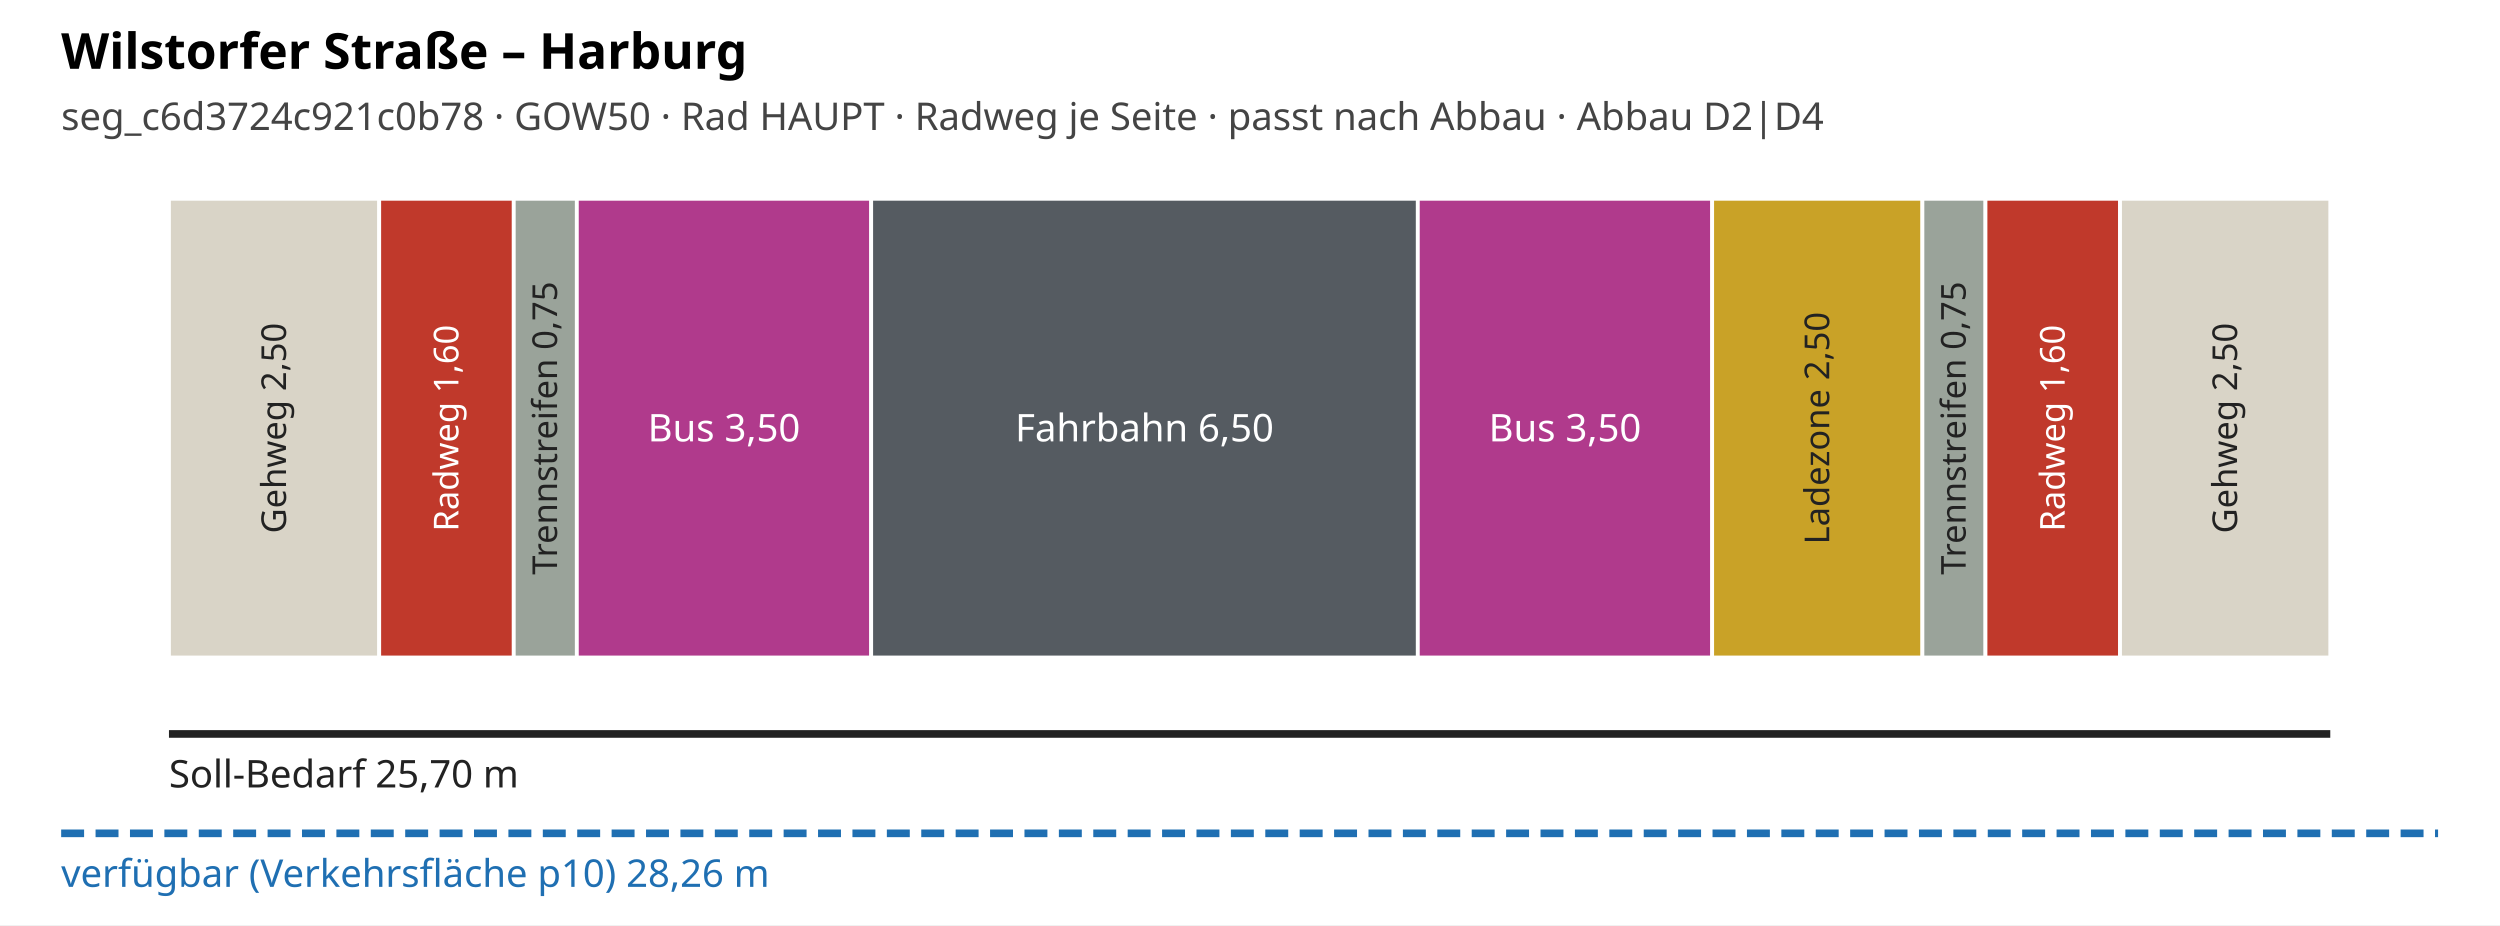
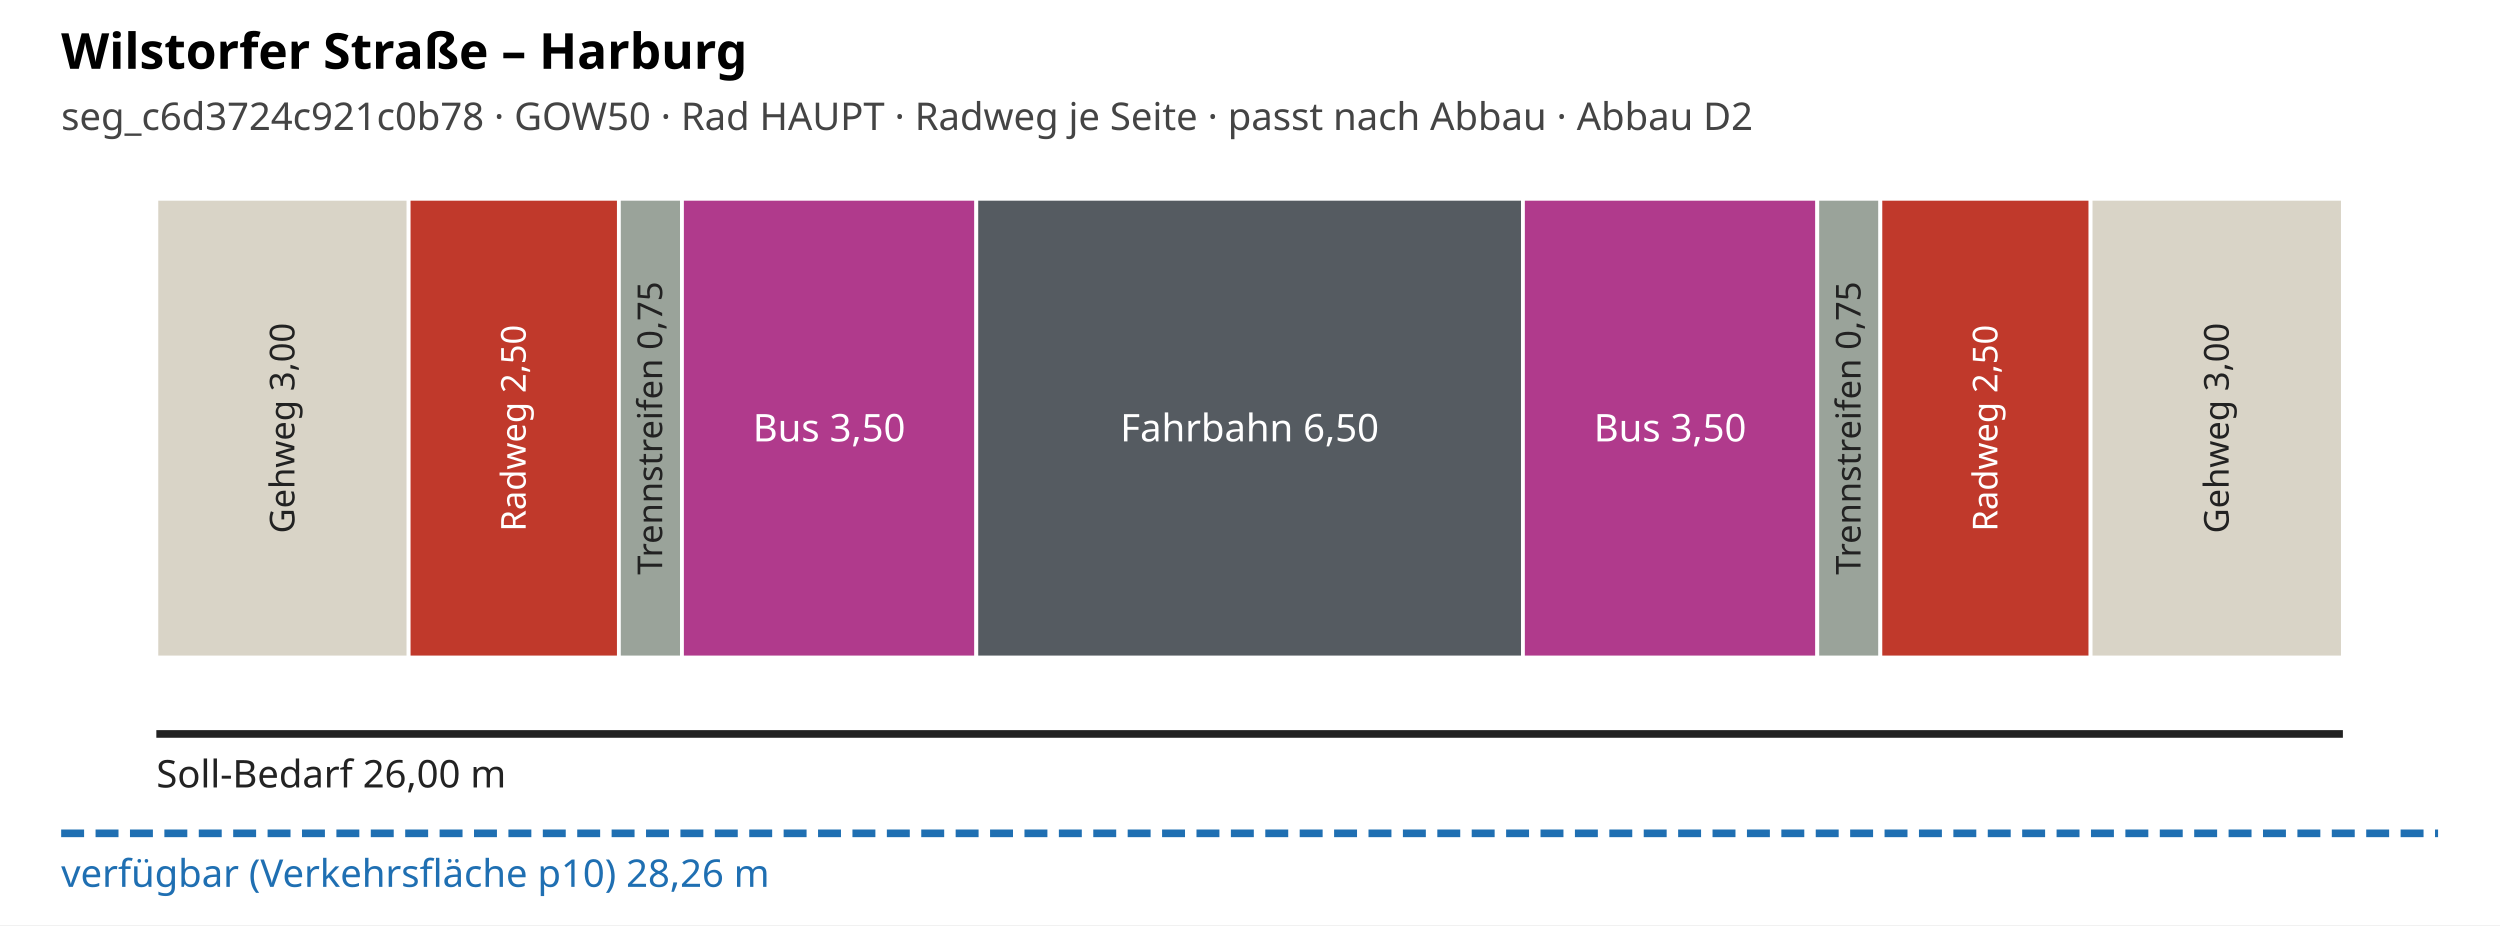
<svg xmlns="http://www.w3.org/2000/svg" width="654" height="242" viewBox="0 0 654 242" font-family="sans-serif" font-size="10">
  <rect x="0" y="0" width="654" height="242" fill="#ffffff" />
  <text x="16.0" y="18" font-size="13" font-weight="bold">Wilstorfer Straße – Harburg</text>
-   <text x="16.0" y="34" fill="#444">seg_c6d3724c921c0b78 · GOW50 · Rad HAUPT · Radweg je Seite · passt nach Abbau · Abbau D2|D4</text>
-   <rect x="44.2" y="52.0" width="55.0" height="120.0" fill="#d9d4c7" stroke="#ffffff" stroke-width="1" data-element="sidewalk" data-width-m="2.50" />
-   <text transform="translate(71.7,112.0) rotate(-90)" text-anchor="middle" dominant-baseline="middle" fill="#222" font-size="9">Gehweg 2,50</text>
-   <rect x="99.2" y="52.0" width="35.2" height="120.0" fill="#c0392b" stroke="#ffffff" stroke-width="1" data-element="cycle_track" data-width-m="1.60" />
-   <text transform="translate(116.8,112.0) rotate(-90)" text-anchor="middle" dominant-baseline="middle" fill="#ffffff" font-size="9">Radweg 1,60</text>
-   <rect x="134.4" y="52.0" width="16.5" height="120.0" fill="#9aa39a" stroke="#ffffff" stroke-width="1" data-element="buffer_cycle_carriageway" data-width-m="0.75" />
-   <text transform="translate(142.6,112.0) rotate(-90)" text-anchor="middle" dominant-baseline="middle" fill="#222" font-size="9">Trennstreifen 0,75</text>
-   <rect x="150.9" y="52.0" width="77.0" height="120.0" fill="#b03a8c" stroke="#ffffff" stroke-width="1" data-element="bus_lane" data-width-m="3.50" />
-   <text x="189.4" y="112.0" text-anchor="middle" dominant-baseline="middle" fill="#ffffff">Bus 3,50</text>
-   <rect x="227.9" y="52.0" width="143.0" height="120.0" fill="#555b61" stroke="#ffffff" stroke-width="1" data-element="carriageway" data-width-m="6.50" />
-   <text x="299.4" y="112.0" text-anchor="middle" dominant-baseline="middle" fill="#ffffff">Fahrbahn 6,50</text>
-   <rect x="370.9" y="52.0" width="77.0" height="120.0" fill="#b03a8c" stroke="#ffffff" stroke-width="1" data-element="bus_lane" data-width-m="3.50" />
-   <text x="409.4" y="112.0" text-anchor="middle" dominant-baseline="middle" fill="#ffffff">Bus 3,50</text>
-   <rect x="447.9" y="52.0" width="55.0" height="120.0" fill="#c9a227" stroke="#ffffff" stroke-width="1" data-element="loading_zone" data-width-m="2.50" />
-   <text transform="translate(475.4,112.0) rotate(-90)" text-anchor="middle" dominant-baseline="middle" fill="#222" font-size="9">Ladezone 2,50</text>
-   <rect x="502.9" y="52.0" width="16.5" height="120.0" fill="#9aa39a" stroke="#ffffff" stroke-width="1" data-element="buffer_cycle_carriageway" data-width-m="0.75" />
-   <text transform="translate(511.1,112.0) rotate(-90)" text-anchor="middle" dominant-baseline="middle" fill="#222" font-size="9">Trennstreifen 0,75</text>
-   <rect x="519.4" y="52.0" width="35.2" height="120.0" fill="#c0392b" stroke="#ffffff" stroke-width="1" data-element="cycle_track" data-width-m="1.60" />
-   <text transform="translate(537.0,112.0) rotate(-90)" text-anchor="middle" dominant-baseline="middle" fill="#ffffff" font-size="9">Radweg 1,60</text>
-   <rect x="554.6" y="52.0" width="55.0" height="120.0" fill="#d9d4c7" stroke="#ffffff" stroke-width="1" data-element="sidewalk" data-width-m="2.50" />
-   <text transform="translate(582.1,112.0) rotate(-90)" text-anchor="middle" dominant-baseline="middle" fill="#222" font-size="9">Gehweg 2,50</text>
-   <text x="44.2" y="206.0" fill="#222">Soll-Bedarf 25,70 m</text>
-   <line x1="44.2" y1="192.0" x2="609.6" y2="192.0" stroke="#222" stroke-width="2" />
+   <text x="16.0" y="34" fill="#444">seg_c6d3724c921c0b78 · GOW50 · Rad HAUPT · Radweg je Seite · passt nach Abbau · Abbau D2</text>
+   <rect x="40.9" y="52.0" width="66.0" height="120.0" fill="#d9d4c7" stroke="#ffffff" stroke-width="1" data-element="sidewalk" data-width-m="3.00" />
+   <text transform="translate(73.9,112.0) rotate(-90)" text-anchor="middle" dominant-baseline="middle" fill="#222" font-size="9">Gehweg 3,00</text>
+   <rect x="106.9" y="52.0" width="55.0" height="120.0" fill="#c0392b" stroke="#ffffff" stroke-width="1" data-element="cycle_track" data-width-m="2.50" />
+   <text transform="translate(134.4,112.0) rotate(-90)" text-anchor="middle" dominant-baseline="middle" fill="#ffffff" font-size="9">Radweg 2,50</text>
+   <rect x="161.9" y="52.0" width="16.5" height="120.0" fill="#9aa39a" stroke="#ffffff" stroke-width="1" data-element="buffer_cycle_carriageway" data-width-m="0.75" />
+   <text transform="translate(170.1,112.0) rotate(-90)" text-anchor="middle" dominant-baseline="middle" fill="#222" font-size="9">Trennstreifen 0,75</text>
+   <rect x="178.4" y="52.0" width="77.0" height="120.0" fill="#b03a8c" stroke="#ffffff" stroke-width="1" data-element="bus_lane" data-width-m="3.50" />
+   <text x="216.9" y="112.0" text-anchor="middle" dominant-baseline="middle" fill="#ffffff">Bus 3,50</text>
+   <rect x="255.4" y="52.0" width="143.0" height="120.0" fill="#555b61" stroke="#ffffff" stroke-width="1" data-element="carriageway" data-width-m="6.50" />
+   <text x="326.9" y="112.0" text-anchor="middle" dominant-baseline="middle" fill="#ffffff">Fahrbahn 6,50</text>
+   <rect x="398.4" y="52.0" width="77.0" height="120.0" fill="#b03a8c" stroke="#ffffff" stroke-width="1" data-element="bus_lane" data-width-m="3.50" />
+   <text x="436.9" y="112.0" text-anchor="middle" dominant-baseline="middle" fill="#ffffff">Bus 3,50</text>
+   <rect x="475.4" y="52.0" width="16.5" height="120.0" fill="#9aa39a" stroke="#ffffff" stroke-width="1" data-element="buffer_cycle_carriageway" data-width-m="0.75" />
+   <text transform="translate(483.6,112.0) rotate(-90)" text-anchor="middle" dominant-baseline="middle" fill="#222" font-size="9">Trennstreifen 0,75</text>
+   <rect x="491.9" y="52.0" width="55.0" height="120.0" fill="#c0392b" stroke="#ffffff" stroke-width="1" data-element="cycle_track" data-width-m="2.50" />
+   <text transform="translate(519.4,112.0) rotate(-90)" text-anchor="middle" dominant-baseline="middle" fill="#ffffff" font-size="9">Radweg 2,50</text>
+   <rect x="546.9" y="52.0" width="66.0" height="120.0" fill="#d9d4c7" stroke="#ffffff" stroke-width="1" data-element="sidewalk" data-width-m="3.00" />
+   <text transform="translate(579.9,112.0) rotate(-90)" text-anchor="middle" dominant-baseline="middle" fill="#222" font-size="9">Gehweg 3,00</text>
+   <text x="40.9" y="206.0" fill="#222">Soll-Bedarf 26,00 m</text>
+   <line x1="40.9" y1="192.0" x2="612.9" y2="192.0" stroke="#222" stroke-width="2" />
  <line x1="16.0" y1="218.0" x2="637.8" y2="218.0" stroke="#1f6fb2" stroke-width="2" stroke-dasharray="6 3" />
  <text x="16.0" y="232.0" fill="#1f6fb2">verfügbar (Verkehrsfläche p10) 28,26 m</text>
</svg>
